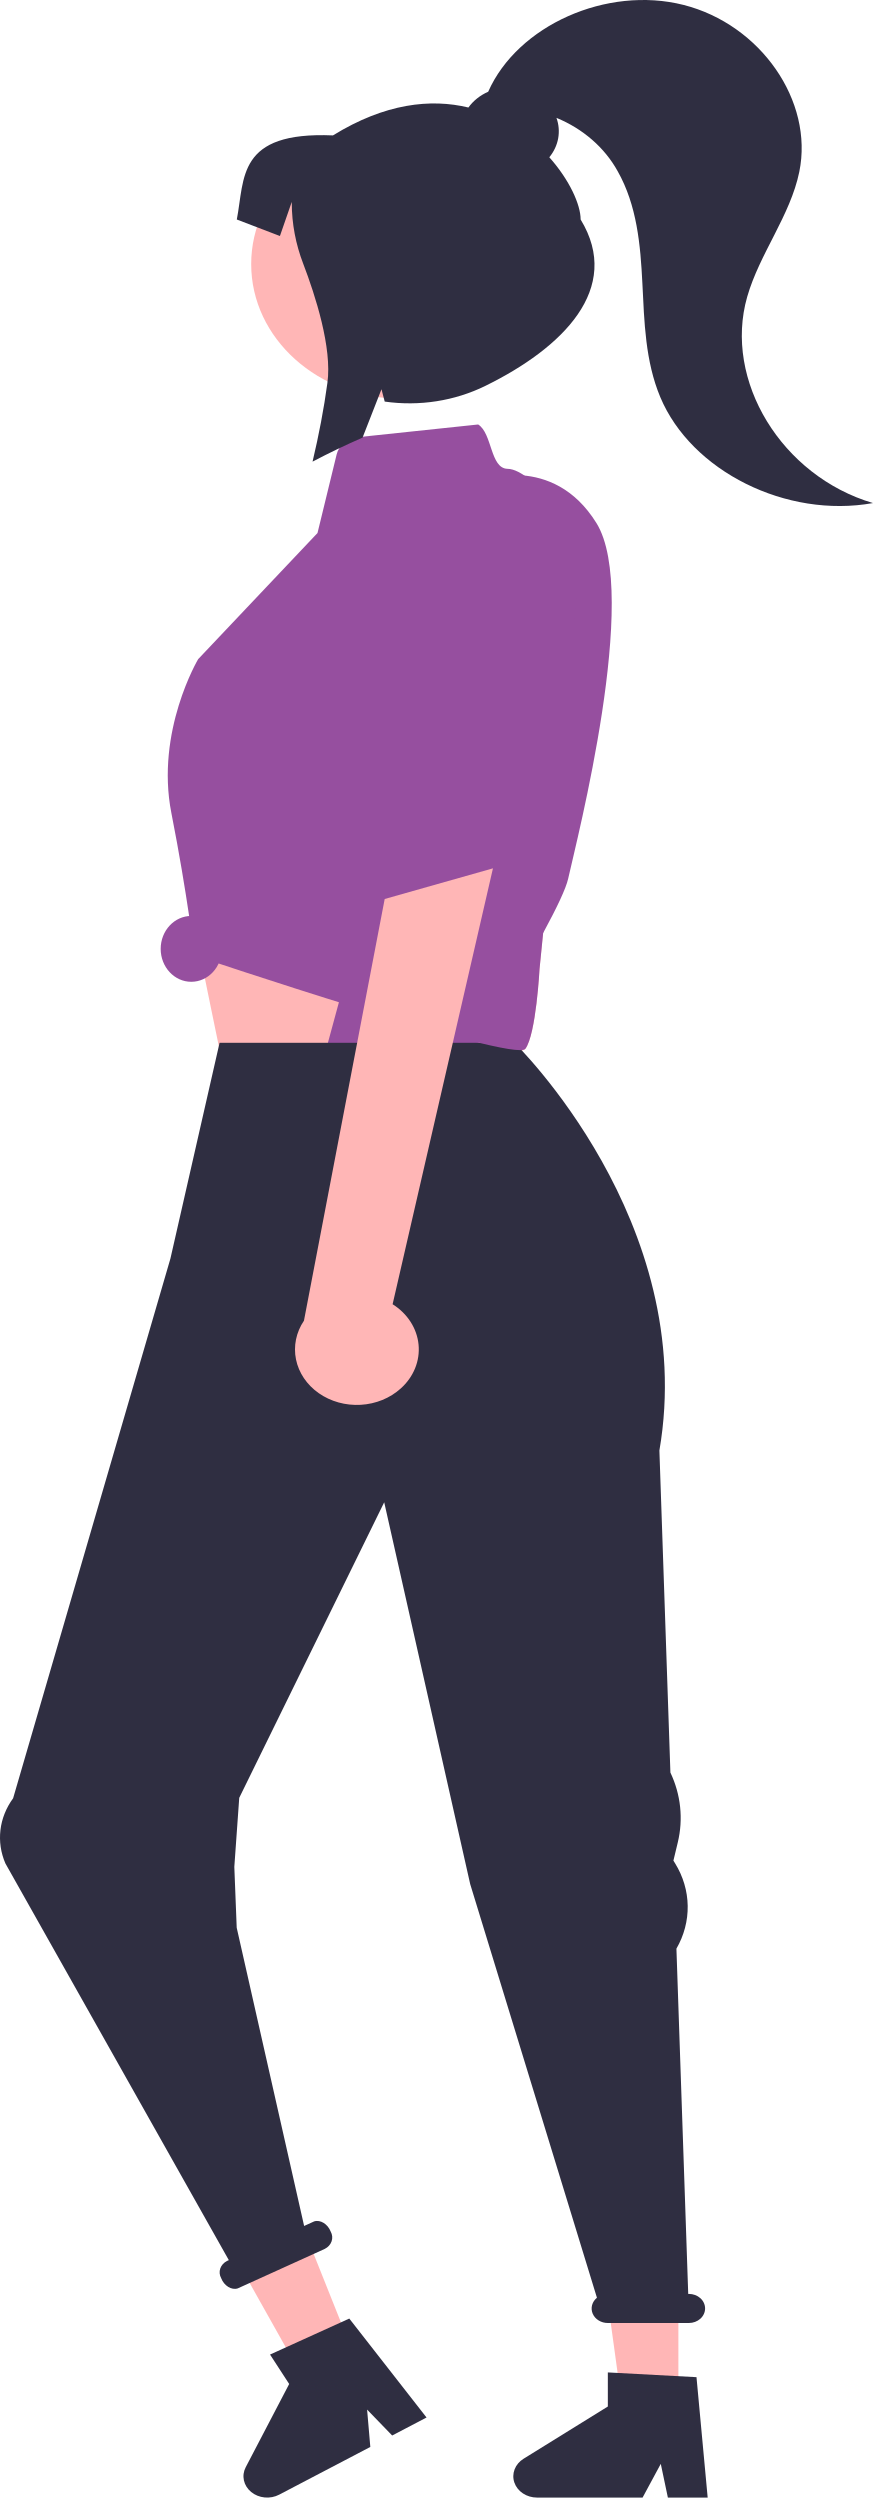
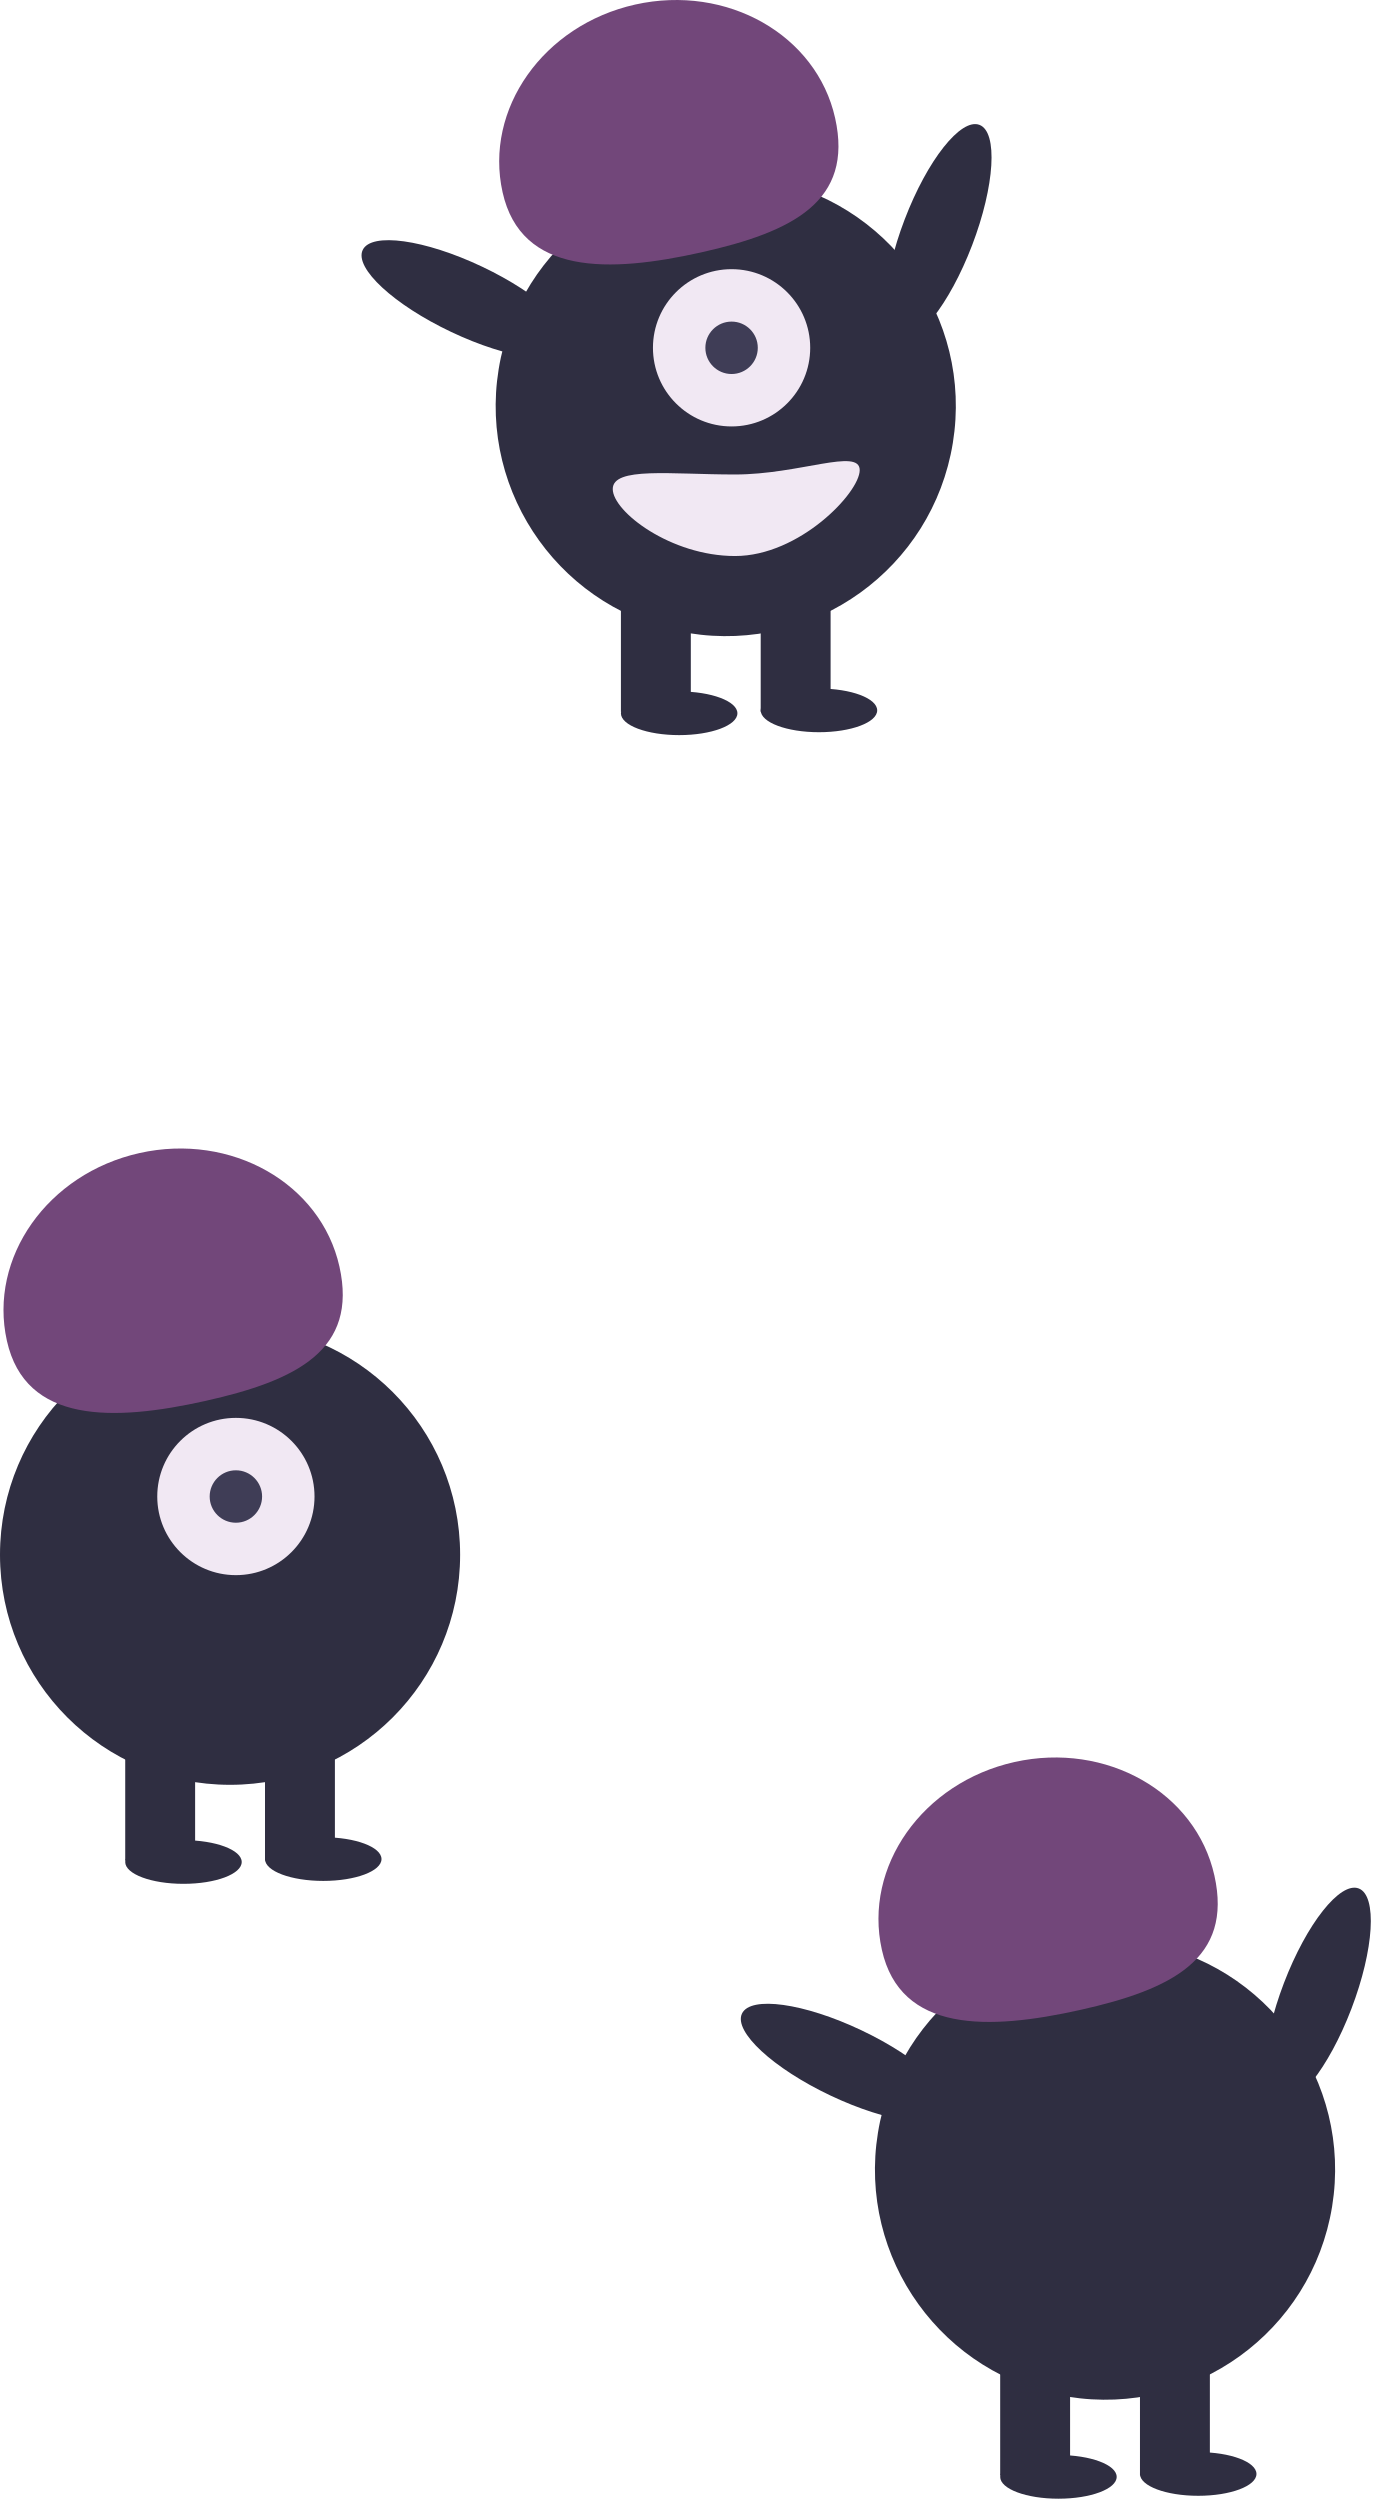
- <svg xmlns="http://www.w3.org/2000/svg" width="235" height="671" viewBox="0 0 235 671" fill="none">
-   <path d="M146.917 238.881L144.806 260.044C144.806 260.044 143.893 277.615 141 281.501C138.128 285.366 59.776 285.854 59.776 285.854C59.776 285.854 54.598 260.806 50.139 238.881H146.917Z" fill="#FFB6B6" />
-   <path d="M107.68 107.017C129.915 107.017 147.939 90.84 147.939 70.884C147.939 50.928 129.915 34.75 107.68 34.75C85.446 34.75 67.421 50.928 67.421 70.884C67.421 90.84 85.446 107.017 107.68 107.017Z" fill="#FFB6B6" />
-   <path d="M128.965 128.974C128.965 128.974 148.329 121.451 160.084 140.391C171.84 159.331 154.875 225.158 152.494 235.842C150.114 246.525 117.463 297.451 117.463 297.451L84.834 291.594L128.965 128.974Z" fill="#964F9F" />
-   <path d="M182.078 647.189H167.183L160.096 595.625H182.078V647.189Z" fill="#FFB6B6" />
-   <path d="M189.939 670.35H179.258L177.352 661.299L172.469 670.35H144.14C142.782 670.35 141.46 669.96 140.366 669.238C139.272 668.516 138.464 667.498 138.06 666.335C137.656 665.171 137.677 663.922 138.12 662.77C138.562 661.618 139.404 660.623 140.521 659.931L163.144 645.908V636.758L186.939 638.032L189.939 670.35Z" fill="#2F2E41" />
-   <path d="M96.47 635.758L82.446 640.264L56.408 593.864L77.106 587.215L96.47 635.758Z" fill="#FFB6B6" />
-   <path d="M114.483 648.859L105.257 653.689L98.529 646.734L99.392 656.76L74.922 669.572C73.749 670.186 72.388 670.448 71.038 670.318C69.688 670.189 68.419 669.676 67.417 668.854C66.414 668.031 65.731 666.943 65.467 665.748C65.203 664.552 65.371 663.312 65.947 662.209L77.615 639.865L72.478 631.961L93.748 622.301L114.483 648.859Z" fill="#2F2E41" />
-   <path d="M184.897 615.684H184.718L181.552 523.021C183.6 519.474 184.64 515.527 184.578 511.532C184.517 507.537 183.355 503.618 181.197 500.124L180.744 499.387L181.919 494.498C183.429 488.216 182.736 481.668 179.936 475.754L176.983 389.316C187.535 327.939 138.073 279.88 138.073 279.88H58.934L45.745 337.783L3.517 482.664C1.645 485.218 0.48 488.136 0.12 491.175C-0.24 494.214 0.214 497.287 1.445 500.137L61.416 606.621L60.954 606.831C60.077 607.27 59.421 607.996 59.124 608.857C58.827 609.718 58.911 610.649 59.358 611.456C60.142 613.495 62.128 614.729 63.793 614.213L87.17 603.601C88.047 603.162 88.703 602.436 89 601.575C89.297 600.714 89.213 599.783 88.766 598.976C87.982 596.937 85.996 595.703 84.331 596.219L81.626 597.447L63.532 517.401L62.892 501.068L64.21 482.54L103.12 403.213L126.202 505.701L160.219 616.715C159.569 617.244 159.113 617.937 158.91 618.703C158.708 619.469 158.769 620.272 159.086 621.006C159.403 621.741 159.96 622.371 160.685 622.815C161.409 623.259 162.267 623.496 163.144 623.493H184.897C186.05 623.493 187.157 623.082 187.973 622.349C188.789 621.617 189.247 620.624 189.247 619.589C189.247 618.553 188.789 617.56 187.973 616.827C187.157 616.095 186.05 615.684 184.897 615.684Z" fill="#2F2E41" />
-   <path d="M128.34 113.931L96.028 117.343C94.665 117.486 93.386 118.008 92.37 118.835C91.353 119.662 90.65 120.753 90.357 121.956L85.218 143.06L53.185 176.917C53.185 176.917 41.683 196.275 45.996 218.213C50.31 240.151 52.205 256.452 52.205 256.452C52.205 256.452 138.132 285.368 141.008 281.497C143.884 277.625 144.817 260.04 144.817 260.04L156.319 145.187C156.319 145.187 143.379 125.83 136.19 125.83C131.55 125.689 132.145 116.317 128.34 113.931Z" fill="#964F9F" />
-   <path d="M51.332 263.513C55.863 263.513 59.536 259.557 59.536 254.677C59.536 249.797 55.863 245.841 51.332 245.841C46.801 245.841 43.127 249.797 43.127 254.677C43.127 259.557 46.801 263.513 51.332 263.513Z" fill="#964F9F" />
-   <path d="M107.543 372.681C109.253 371.154 110.569 369.309 111.398 367.276C112.228 365.243 112.551 363.072 112.344 360.915C112.138 358.758 111.407 356.668 110.203 354.791C108.999 352.915 107.351 351.299 105.376 350.056L132.31 233.061L103.251 241.289L81.581 354.473C79.475 357.589 78.716 361.291 79.447 364.877C80.179 368.462 82.351 371.682 85.551 373.926C88.751 376.171 92.757 377.284 96.81 377.054C100.863 376.825 104.682 375.269 107.543 372.681Z" fill="#FFB6B6" />
-   <path d="M89.369 36.342C103.328 27.725 115.621 26.413 125.719 28.857C127.028 27.039 128.864 25.576 131.03 24.625C138.905 6.814 162.873 -3.883 183.441 1.317C204.143 6.55 218.427 27.132 214.531 46.116C212.117 57.883 203.866 68.072 200.547 79.661C194.123 102.094 209.795 127.791 234.312 135.022C211.099 139.205 185.547 126.479 177.219 106.587C173.175 96.925 172.931 86.376 172.416 76.064C171.903 65.753 170.977 55.132 165.77 45.929C162.28 39.617 156.484 34.569 149.349 31.629C149.988 33.403 150.147 35.288 149.815 37.128C149.482 38.968 148.667 40.711 147.436 42.212C152.88 48.333 155.843 54.952 155.843 58.916C167.152 77.467 150.98 93.401 130.311 103.551C122.067 107.621 112.547 109.11 103.255 107.785L102.391 104.471L101.219 107.456L97.308 117.461C92.796 119.42 88.323 121.567 83.89 123.903C85.574 116.804 86.937 109.717 87.874 102.788C89.173 93.358 84.647 79.319 81.383 70.781C79.359 65.519 78.32 59.993 78.309 54.426V54.183L75.13 63.346L63.558 58.916C65.711 47.833 63.558 35.251 89.369 36.342Z" fill="#2F2E41" />
+ <svg xmlns="http://www.w3.org/2000/svg" width="261" height="468" viewBox="0 0 261 468" fill="none">
+   <path d="M43.067 334.118C66.853 334.118 86.135 314.836 86.135 291.051C86.135 267.265 66.853 247.983 43.067 247.983C19.282 247.983 0 267.265 0 291.051C0 314.836 19.282 334.118 43.067 334.118Z" fill="#2F2E41" />
+   <path d="M36.526 324.851H23.442V348.292H36.526V324.851Z" fill="#2F2E41" />
+   <path d="M62.693 324.851H49.609V348.292H62.693V324.851Z" fill="#2F2E41" />
+   <path d="M34.344 352.653C40.366 352.653 45.248 350.823 45.248 348.565C45.248 346.307 40.366 344.476 34.344 344.476C28.323 344.476 23.441 346.307 23.441 348.565C23.441 350.823 28.323 352.653 34.344 352.653Z" fill="#2F2E41" />
+   <path d="M60.513 352.108C66.534 352.108 71.416 350.278 71.416 348.02C71.416 345.761 66.534 343.931 60.513 343.931C54.491 343.931 49.609 345.761 49.609 348.02C49.609 350.278 54.491 352.108 60.513 352.108Z" fill="#2F2E41" />
+   <path d="M44.158 294.867C52.287 294.867 58.877 288.277 58.877 280.148C58.877 272.018 52.287 265.428 44.158 265.428C36.029 265.428 29.439 272.018 29.439 280.148C29.439 288.277 36.029 294.867 44.158 294.867Z" fill="#F1E8F3" />
+   <path d="M44.157 285.054C46.867 285.054 49.064 282.857 49.064 280.148C49.064 277.438 46.867 275.241 44.157 275.241C41.448 275.241 39.251 277.438 39.251 280.148C39.251 282.857 41.448 285.054 44.157 285.054Z" fill="#3F3D56" />
+   <path d="M1.291 250.999C-2.187 235.426 8.929 219.689 26.119 215.851C43.309 212.012 60.063 221.526 63.541 237.1C67.018 252.673 55.626 258.417 38.436 262.256C21.246 266.094 4.768 266.573 1.291 250.999Z" fill="#72477A" />
+   <path d="M181.983 45.904C186.229 34.795 186.844 24.709 183.356 23.376C179.869 22.043 173.6 29.968 169.354 41.077C165.108 52.186 164.493 62.272 167.98 63.605C171.467 64.938 177.737 57.013 181.983 45.904Z" fill="#2F2E41" />
+   <path d="M178.372 82.912C182.182 59.433 166.238 37.312 142.76 33.502C119.281 29.692 97.16 45.636 93.35 69.114C89.54 92.593 105.484 114.714 128.962 118.524C152.441 122.334 174.562 106.39 178.372 82.912Z" fill="#2F2E41" />
+   <path d="M129.32 109.812H116.236V133.254H129.32V109.812Z" fill="#2F2E41" />
+   <path d="M155.487 109.812H142.403V133.254H155.487V109.812Z" fill="#2F2E41" />
+   <path d="M127.139 137.615C133.161 137.615 138.042 135.785 138.042 133.527C138.042 131.269 133.161 129.438 127.139 129.438C121.117 129.438 116.236 131.269 116.236 133.527C116.236 135.785 121.117 137.615 127.139 137.615Z" fill="#2F2E41" />
+   <path d="M153.306 137.07C159.328 137.07 164.21 135.24 164.21 132.982C164.21 130.723 159.328 128.893 153.306 128.893C147.285 128.893 142.403 130.723 142.403 132.982C142.403 135.24 147.285 137.07 153.306 137.07Z" fill="#2F2E41" />
+   <path d="M136.952 79.829C145.081 79.829 151.671 73.239 151.671 65.11C151.671 56.98 145.081 50.39 136.952 50.39C128.822 50.39 122.232 56.98 122.232 65.11C122.232 73.239 128.822 79.829 136.952 79.829Z" fill="#F1E8F3" />
+   <path d="M136.951 70.016C139.661 70.016 141.858 67.819 141.858 65.109C141.858 62.4 139.661 60.203 136.951 60.203C134.242 60.203 132.045 62.4 132.045 65.109C132.045 67.819 134.242 70.016 136.951 70.016Z" fill="#3F3D56" />
+   <path d="M94.085 35.999C90.607 20.426 101.723 4.689 118.913 0.851C136.103 -2.988 152.857 6.526 156.335 22.099C159.812 37.673 148.42 43.417 131.23 47.255C114.04 51.094 97.562 51.573 94.085 35.999Z" fill="#72477A" />
+   <path d="M106.809 65.257C108.409 61.884 100.995 55.018 90.25 49.921C79.505 44.825 69.497 43.428 67.897 46.801C66.297 50.175 73.711 57.041 84.456 62.137C95.202 67.234 105.21 68.63 106.809 65.257Z" fill="#2F2E41" />
+   <path d="M114.707 91.55C114.707 95.765 125.56 104.088 137.603 104.088C149.646 104.088 160.938 92.221 160.938 88.006C160.938 83.791 149.646 88.824 137.603 88.824C125.56 88.824 114.707 87.335 114.707 91.55Z" fill="#F1E8F3" />
+   <path d="M252.983 376.047C257.229 364.938 257.844 354.852 254.356 353.519C250.869 352.186 244.6 360.111 240.354 371.22C236.108 382.329 235.493 392.415 238.98 393.748C242.467 395.081 248.737 387.156 252.983 376.047Z" fill="#2F2E41" />
+   <path d="M249.372 413.054C253.182 389.576 237.238 367.454 213.76 363.644C190.281 359.834 168.16 375.779 164.35 399.257C160.54 422.735 176.484 444.857 199.962 448.667C223.441 452.477 245.562 436.533 249.372 413.054Z" fill="#2F2E41" />
+   <path d="M200.319 439.955H187.235V463.397H200.319V439.955Z" fill="#2F2E41" />
+   <path d="M226.487 439.955H213.403V463.397H226.487V439.955Z" fill="#2F2E41" />
+   <path d="M198.138 467.758C204.16 467.758 209.042 465.928 209.042 463.67C209.042 461.412 204.16 459.581 198.138 459.581C192.117 459.581 187.235 461.412 187.235 463.67C187.235 465.928 192.117 467.758 198.138 467.758Z" fill="#2F2E41" />
+   <path d="M224.306 467.213C230.328 467.213 235.209 465.383 235.209 463.125C235.209 460.866 230.328 459.036 224.306 459.036C218.284 459.036 213.403 460.866 213.403 463.125C213.403 465.383 218.284 467.213 224.306 467.213Z" fill="#2F2E41" />
+   <path d="M165.084 364.999C161.607 349.426 172.723 333.689 189.913 329.851C207.103 326.012 223.857 335.526 227.335 351.1C230.812 366.673 219.42 372.417 202.23 376.256C185.04 380.094 168.562 380.573 165.084 364.999Z" fill="#72477A" />
+   <path d="M177.809 395.4C179.409 392.027 171.995 385.161 161.25 380.064C150.505 374.968 140.497 373.571 138.897 376.945C137.297 380.318 144.711 387.184 155.456 392.28C166.202 397.377 176.21 398.774 177.809 395.4Z" fill="#2F2E41" />
</svg>
